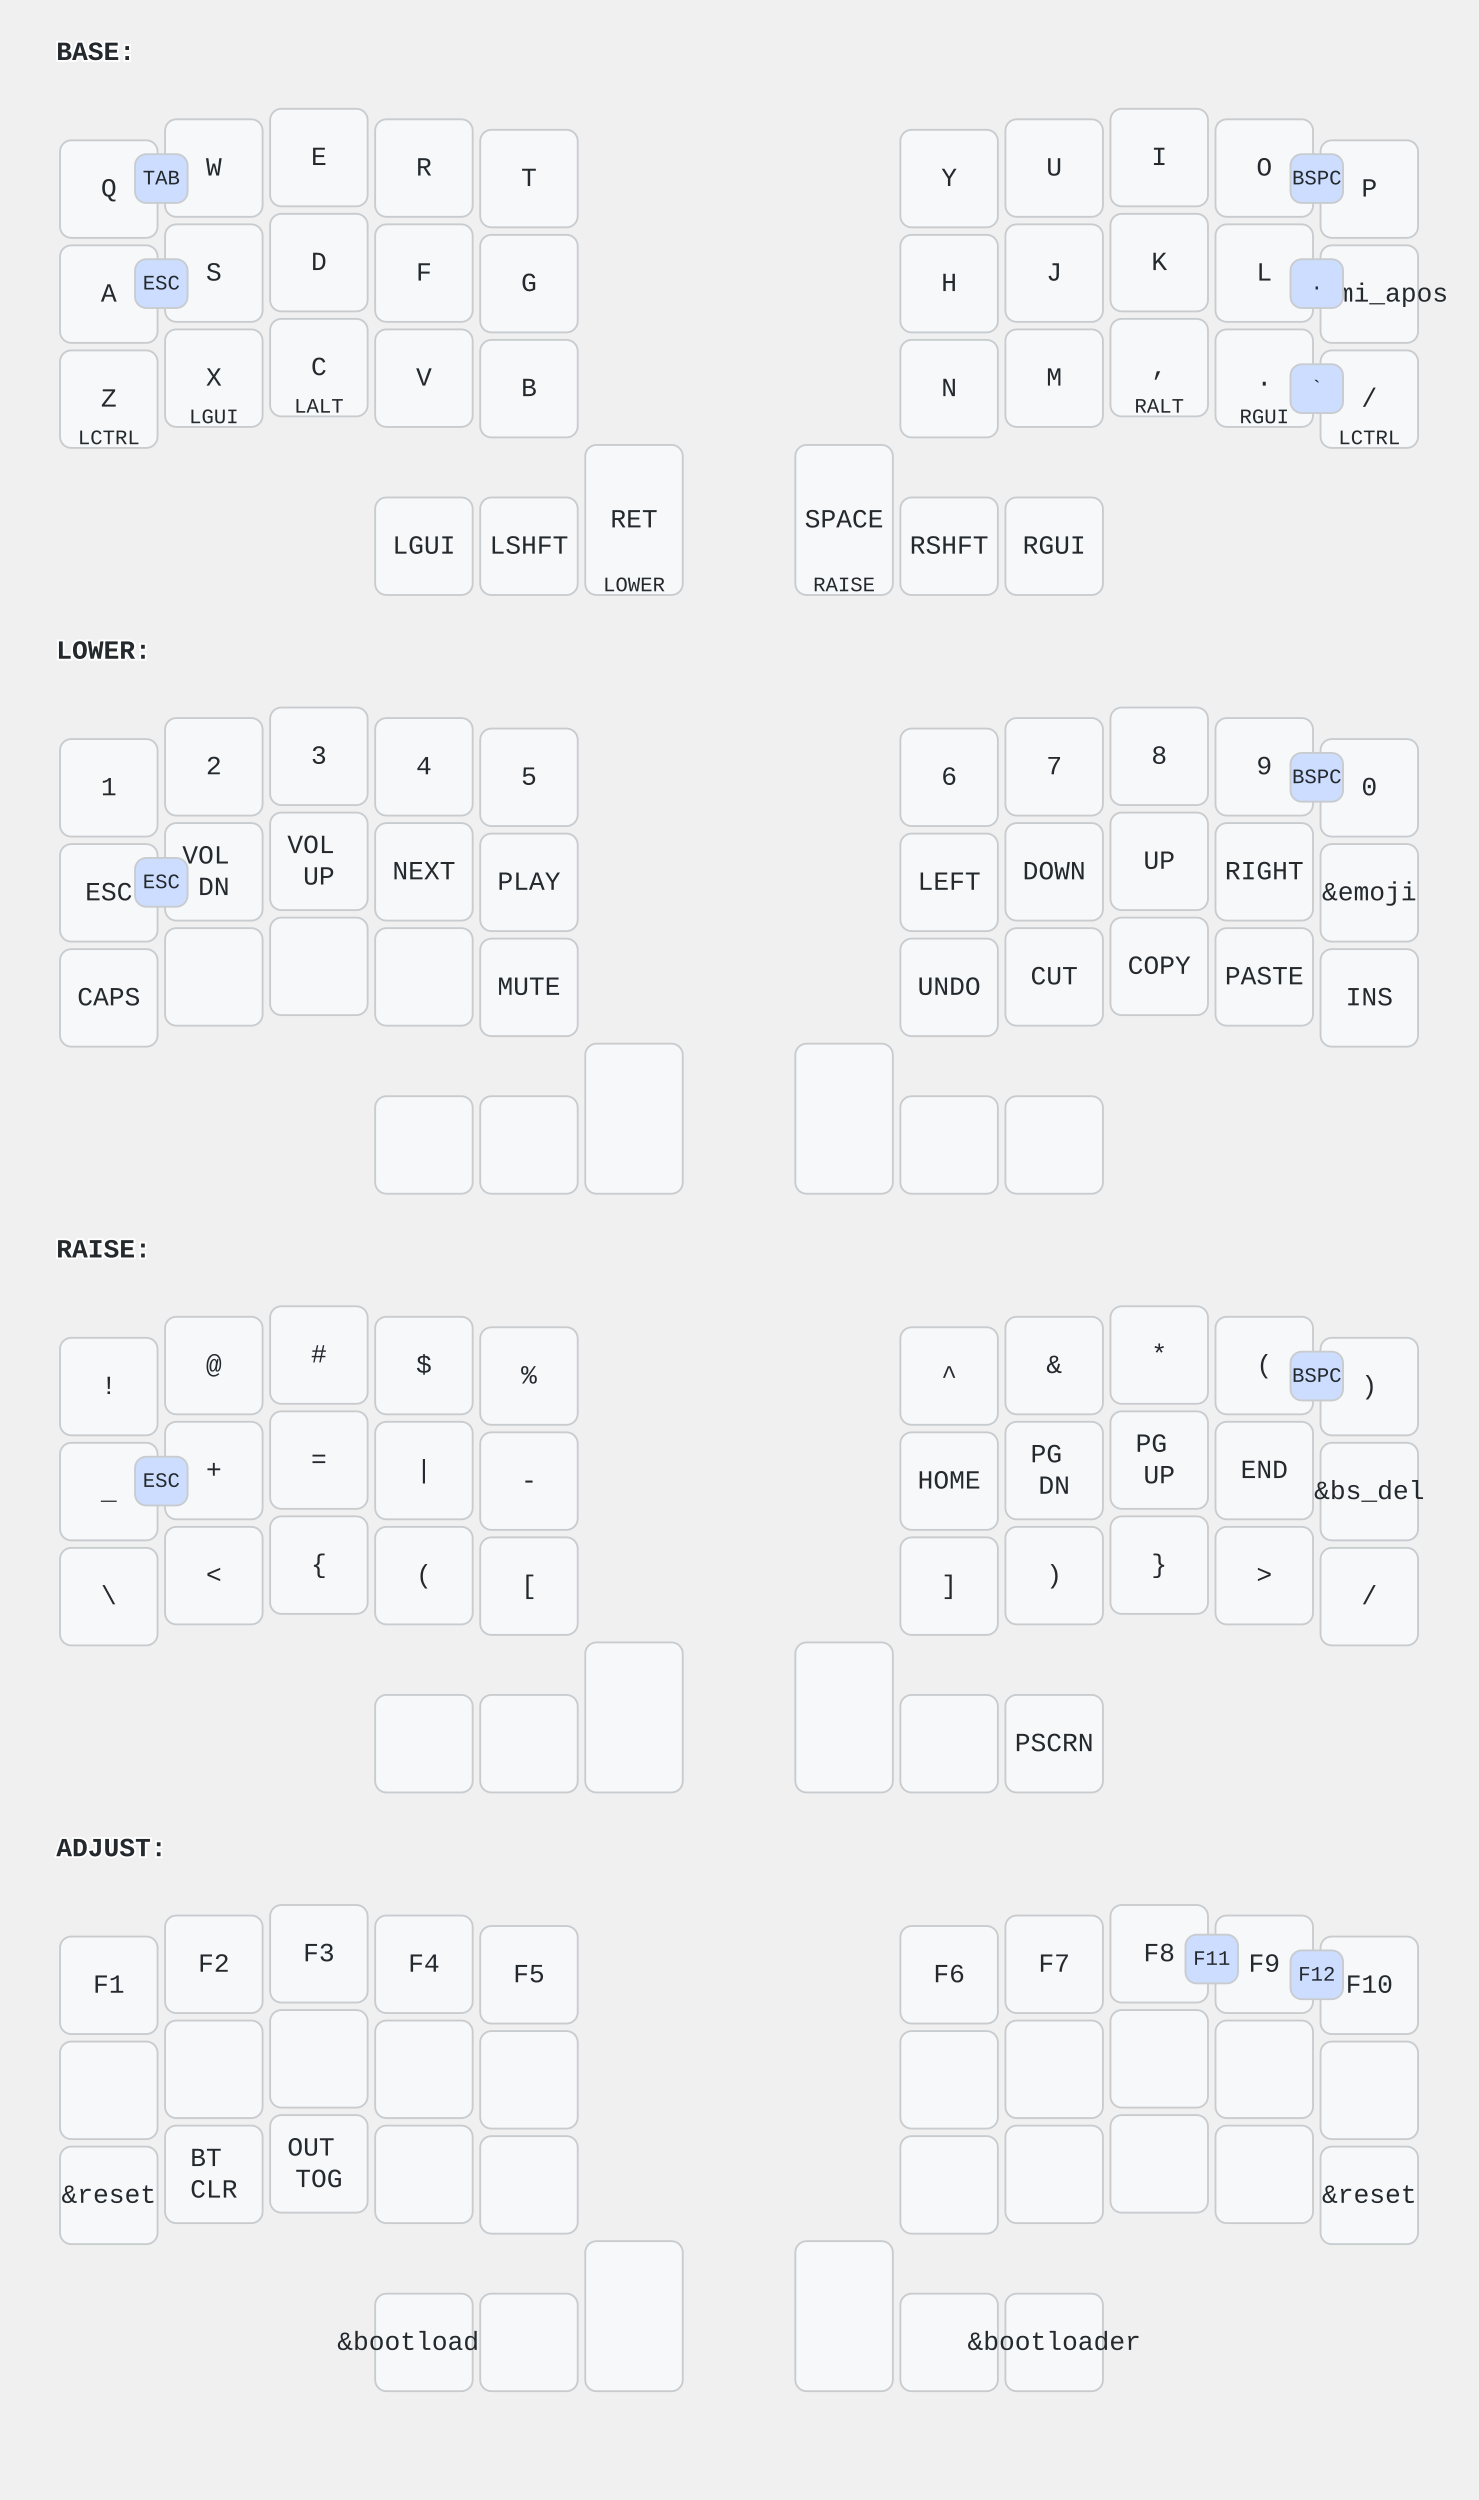
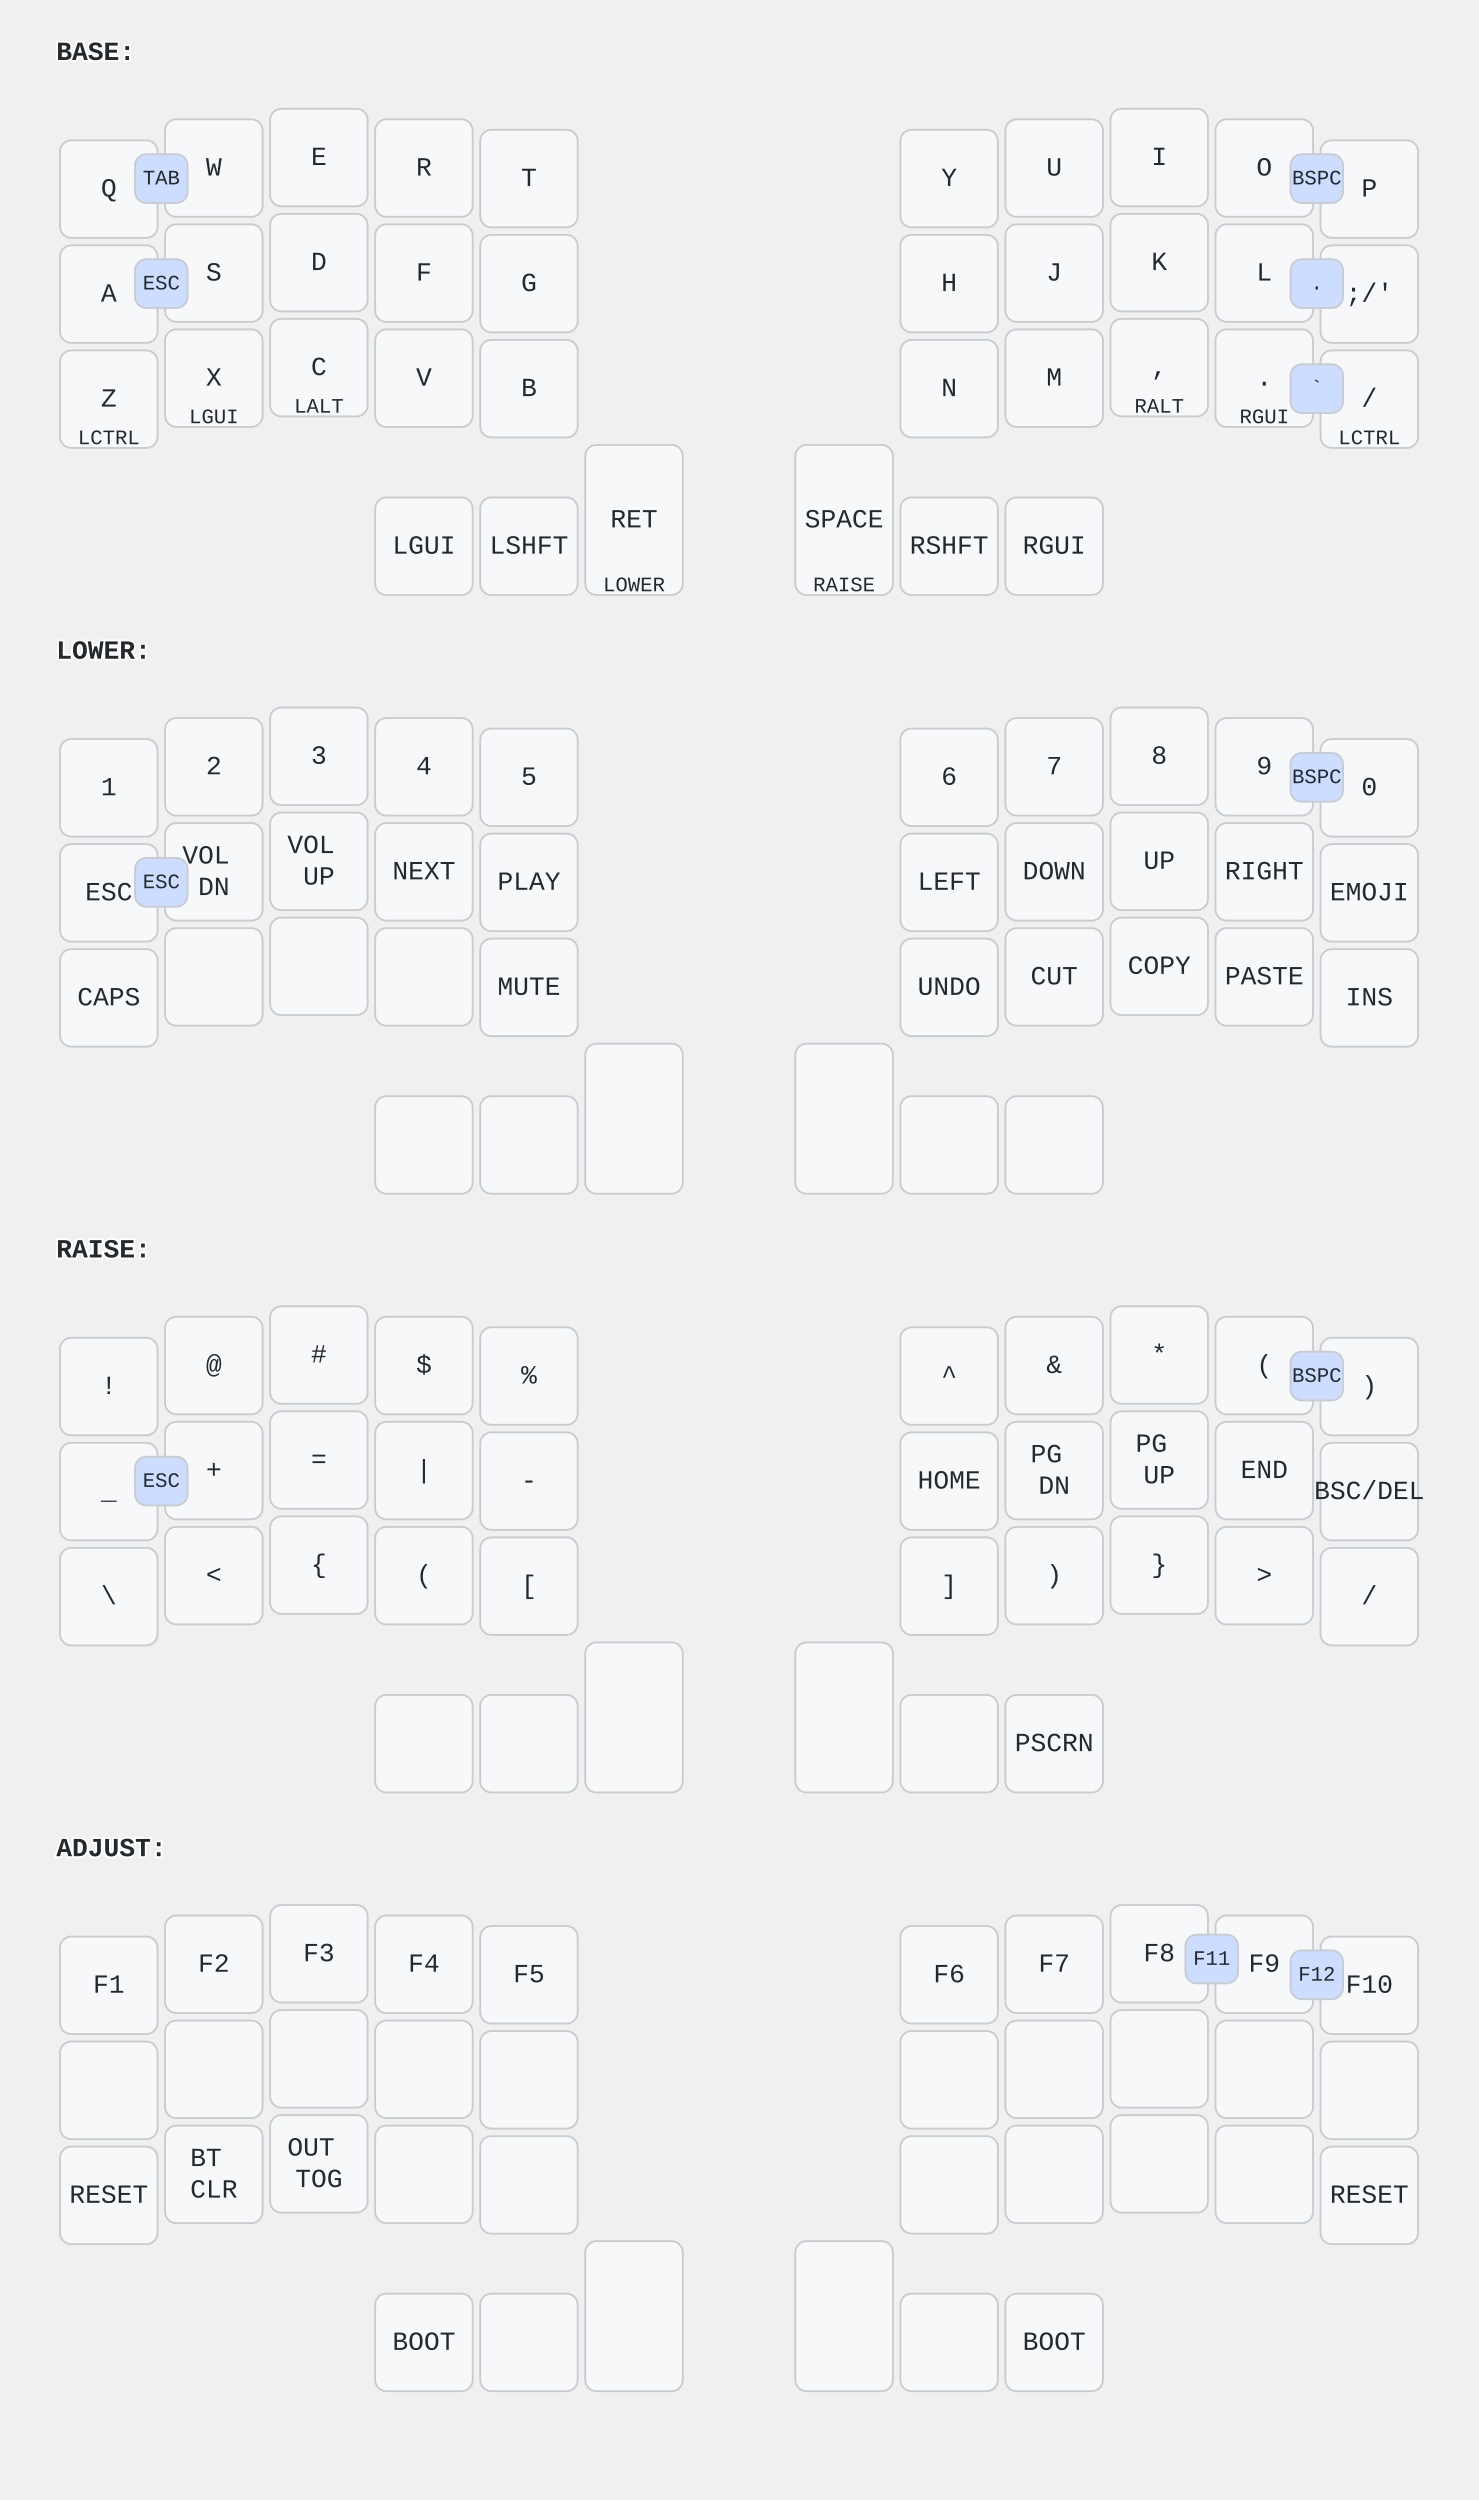
<svg xmlns="http://www.w3.org/2000/svg" width="788.0" height="1332.8" viewBox="0 0 788.0 1332.8">
  <style>/* font and background color specifications */
svg {
    font-family: SFMono-Regular,Consolas,Liberation Mono,Menlo,monospace;
    font-size: 14px;
    font-kerning: normal;
    text-rendering: optimizeLegibility;
    fill: #24292e;
}

/* default key styling */
rect {
    fill: #f6f8fa;
    stroke: #c9cccf;
    stroke-width: 1;
}

/* color accent for combo boxes */
rect.combo {
    fill: #cdf;
}

/* color accent for held keys */
rect.held, rect.combo.held {
    fill: #fdd;
}

/* color accent for ghost (optional) keys */
rect.ghost, rect.combo.ghost {
    fill: #ddd;
}

text {
    text-anchor: middle;
    dominant-baseline: middle;
}

/* styling for layer labels */
text.label {
    font-weight: bold;
    text-anchor: start;
    stroke: white;
    stroke-width: 2;
    paint-order: stroke;
}

/* styling for combo tap, and key hold/shifted label text */
text.combo, text.hold, text.shifted {
    font-size: 11px;
}

text.hold {
    text-anchor: middle;
    dominant-baseline: auto;
}

text.shifted {
    text-anchor: middle;
    dominant-baseline: hanging;
}

/* styling for hold/shifted label text in combo box */
text.combo.hold, text.combo.shifted {
    font-size: 8px;
}

/* styling for combo dendrons */
path {
    stroke-width: 1;
    stroke: gray;
    fill: none;
}
</style>
  <text x="30.0" y="28.0" class="label">BASE:</text>
  <rect rx="6.0" ry="6.0" x="32.0" y="74.8" width="52.0" height="52.0" class="" />
  <text x="58.0" y="100.8" class="tap">Q</text>
  <rect rx="6.0" ry="6.0" x="88.0" y="63.6" width="52.0" height="52.0" class="" />
  <text x="114.0" y="89.6" class="tap">W</text>
  <rect rx="6.0" ry="6.0" x="144.0" y="58.0" width="52.0" height="52.0" class="" />
  <text x="170.0" y="84.0" class="tap">E</text>
  <rect rx="6.0" ry="6.0" x="200.0" y="63.6" width="52.0" height="52.0" class="" />
  <text x="226.0" y="89.6" class="tap">R</text>
  <rect rx="6.0" ry="6.0" x="256.0" y="69.2" width="52.0" height="52.0" class="" />
  <text x="282.0" y="95.2" class="tap">T</text>
  <rect rx="6.0" ry="6.0" x="480.0" y="69.2" width="52.0" height="52.0" class="" />
  <text x="506.0" y="95.2" class="tap">Y</text>
  <rect rx="6.0" ry="6.0" x="536.0" y="63.6" width="52.0" height="52.0" class="" />
  <text x="562.0" y="89.6" class="tap">U</text>
  <rect rx="6.0" ry="6.0" x="592.0" y="58.0" width="52.0" height="52.0" class="" />
  <text x="618.0" y="84.0" class="tap">I</text>
  <rect rx="6.0" ry="6.0" x="648.0" y="63.6" width="52.0" height="52.0" class="" />
  <text x="674.0" y="89.6" class="tap">O</text>
  <rect rx="6.0" ry="6.0" x="704.0" y="74.8" width="52.0" height="52.0" class="" />
  <text x="730.0" y="100.8" class="tap">P</text>
  <rect rx="6.0" ry="6.0" x="32.0" y="130.8" width="52.0" height="52.0" class="" />
  <text x="58.0" y="156.8" class="tap">A</text>
  <rect rx="6.0" ry="6.0" x="88.0" y="119.6" width="52.0" height="52.0" class="" />
  <text x="114.0" y="145.6" class="tap">S</text>
  <rect rx="6.0" ry="6.0" x="144.0" y="114.0" width="52.0" height="52.0" class="" />
  <text x="170.0" y="140.0" class="tap">D</text>
  <rect rx="6.0" ry="6.0" x="200.0" y="119.6" width="52.0" height="52.0" class="" />
  <text x="226.0" y="145.6" class="tap">F</text>
  <rect rx="6.0" ry="6.0" x="256.0" y="125.2" width="52.0" height="52.0" class="" />
  <text x="282.0" y="151.2" class="tap">G</text>
  <rect rx="6.0" ry="6.0" x="480.0" y="125.2" width="52.0" height="52.0" class="" />
  <text x="506.0" y="151.2" class="tap">H</text>
  <rect rx="6.0" ry="6.0" x="536.0" y="119.6" width="52.0" height="52.0" class="" />
  <text x="562.0" y="145.6" class="tap">J</text>
  <rect rx="6.0" ry="6.0" x="592.0" y="114.0" width="52.0" height="52.0" class="" />
  <text x="618.0" y="140.0" class="tap">K</text>
  <rect rx="6.0" ry="6.0" x="648.0" y="119.6" width="52.0" height="52.0" class="" />
  <text x="674.0" y="145.6" class="tap">L</text>
  <rect rx="6.0" ry="6.0" x="704.0" y="130.8" width="52.0" height="52.0" class="" />
-   <text x="730.0" y="156.8" class="tap">&amp;semi_apos</text>
+   <text x="730.0" y="156.8" class="tap">;/'</text>
  <rect rx="6.0" ry="6.0" x="32.0" y="186.8" width="52.0" height="52.0" class="" />
  <text x="58.0" y="212.8" class="tap">Z</text>
  <text x="58.0" y="236.8" class="hold">LCTRL</text>
  <rect rx="6.0" ry="6.0" x="88.0" y="175.6" width="52.0" height="52.0" class="" />
  <text x="114.0" y="201.6" class="tap">X</text>
  <text x="114.0" y="225.6" class="hold">LGUI</text>
  <rect rx="6.0" ry="6.0" x="144.0" y="170.0" width="52.0" height="52.0" class="" />
  <text x="170.0" y="196.0" class="tap">C</text>
  <text x="170.0" y="220.0" class="hold">LALT</text>
  <rect rx="6.0" ry="6.0" x="200.0" y="175.6" width="52.0" height="52.0" class="" />
  <text x="226.0" y="201.6" class="tap">V</text>
  <rect rx="6.0" ry="6.0" x="256.0" y="181.2" width="52.0" height="52.0" class="" />
  <text x="282.0" y="207.2" class="tap">B</text>
  <rect rx="6.0" ry="6.0" x="480.0" y="181.2" width="52.0" height="52.0" class="" />
  <text x="506.0" y="207.2" class="tap">N</text>
  <rect rx="6.0" ry="6.0" x="536.0" y="175.6" width="52.0" height="52.0" class="" />
  <text x="562.0" y="201.6" class="tap">M</text>
  <rect rx="6.0" ry="6.0" x="592.0" y="170.0" width="52.0" height="52.0" class="" />
  <text x="618.0" y="196.0" class="tap">,</text>
  <text x="618.0" y="220.0" class="hold">RALT</text>
  <rect rx="6.0" ry="6.0" x="648.0" y="175.6" width="52.0" height="52.0" class="" />
  <text x="674.0" y="201.6" class="tap">.</text>
  <text x="674.0" y="225.6" class="hold">RGUI</text>
  <rect rx="6.0" ry="6.0" x="704.0" y="186.8" width="52.0" height="52.0" class="" />
  <text x="730.0" y="212.8" class="tap">/</text>
  <text x="730.0" y="236.8" class="hold">LCTRL</text>
  <rect rx="6.0" ry="6.0" x="200.0" y="265.2" width="52.0" height="52.0" class="" />
  <text x="226.0" y="291.2" class="tap">LGUI</text>
  <rect rx="6.0" ry="6.0" x="256.0" y="265.2" width="52.0" height="52.0" class="" />
  <text x="282.0" y="291.2" class="tap">LSHFT</text>
  <rect rx="6.0" ry="6.0" x="312.0" y="237.2" width="52.0" height="80.0" class="" />
  <text x="338.0" y="277.2" class="tap">RET</text>
  <text x="338.0" y="315.2" class="hold">LOWER</text>
  <rect rx="6.0" ry="6.0" x="424.0" y="237.2" width="52.0" height="80.0" class="" />
  <text x="450.0" y="277.2" class="tap">SPACE</text>
  <text x="450.0" y="315.2" class="hold">RAISE</text>
  <rect rx="6.0" ry="6.0" x="480.0" y="265.2" width="52.0" height="52.0" class="" />
  <text x="506.0" y="291.2" class="tap">RSHFT</text>
  <rect rx="6.0" ry="6.0" x="536.0" y="265.2" width="52.0" height="52.0" class="" />
  <text x="562.0" y="291.2" class="tap">RGUI</text>
  <rect rx="6.0" ry="6.0" x="72.0" y="82.2" width="28.0" height="26.0" class="combo" />
  <text x="86.0" y="95.2" class="combo">TAB</text>
  <rect rx="6.0" ry="6.0" x="72.0" y="138.2" width="28.0" height="26.0" class="combo" />
  <text x="86.0" y="151.2" class="combo">ESC</text>
  <rect rx="6.0" ry="6.0" x="688.0" y="82.2" width="28.0" height="26.0" class="combo" />
  <text x="702.0" y="95.2" class="combo">BSPC</text>
  <rect rx="6.0" ry="6.0" x="688.0" y="138.2" width="28.0" height="26.0" class="combo" />
  <text x="702.0" y="151.2" class="combo">.</text>
  <rect rx="6.0" ry="6.0" x="688.0" y="194.2" width="28.0" height="26.0" class="combo" />
  <text x="702.0" y="207.2" class="combo">`</text>
  <text x="30.0" y="347.2" class="label">LOWER:</text>
  <rect rx="6.0" ry="6.0" x="32.0" y="394" width="52.0" height="52.0" class="" />
  <text x="58.0" y="420" class="tap">1</text>
  <rect rx="6.0" ry="6.0" x="88.0" y="382.8" width="52.0" height="52.0" class="" />
  <text x="114.0" y="408.8" class="tap">2</text>
  <rect rx="6.0" ry="6.0" x="144.0" y="377.2" width="52.0" height="52.0" class="" />
  <text x="170.0" y="403.2" class="tap">3</text>
  <rect rx="6.0" ry="6.0" x="200.0" y="382.8" width="52.0" height="52.0" class="" />
  <text x="226.0" y="408.8" class="tap">4</text>
  <rect rx="6.0" ry="6.0" x="256.0" y="388.4" width="52.0" height="52.0" class="" />
  <text x="282.0" y="414.4" class="tap">5</text>
  <rect rx="6.0" ry="6.0" x="480.0" y="388.4" width="52.0" height="52.0" class="" />
  <text x="506.0" y="414.4" class="tap">6</text>
  <rect rx="6.0" ry="6.0" x="536.0" y="382.8" width="52.0" height="52.0" class="" />
  <text x="562.0" y="408.8" class="tap">7</text>
  <rect rx="6.0" ry="6.0" x="592.0" y="377.2" width="52.0" height="52.0" class="" />
  <text x="618.0" y="403.2" class="tap">8</text>
  <rect rx="6.0" ry="6.0" x="648.0" y="382.8" width="52.0" height="52.0" class="" />
  <text x="674.0" y="408.8" class="tap">9</text>
  <rect rx="6.0" ry="6.0" x="704.0" y="394" width="52.0" height="52.0" class="" />
  <text x="730.0" y="420" class="tap">0</text>
  <rect rx="6.0" ry="6.0" x="32.0" y="450" width="52.0" height="52.0" class="" />
  <text x="58.0" y="476" class="tap">ESC</text>
  <rect rx="6.0" ry="6.0" x="88.0" y="438.8" width="52.0" height="52.0" class="" />
  <text x="114.0" y="464.8" class="tap">
    <tspan x="114.0" dy="-0.6em">VOL</tspan>
    <tspan x="114.0" dy="1.2em">DN</tspan>
  </text>
  <rect rx="6.0" ry="6.0" x="144.0" y="433.2" width="52.0" height="52.0" class="" />
  <text x="170.0" y="459.2" class="tap">
    <tspan x="170.0" dy="-0.6em">VOL</tspan>
    <tspan x="170.0" dy="1.2em">UP</tspan>
  </text>
  <rect rx="6.0" ry="6.0" x="200.0" y="438.8" width="52.0" height="52.0" class="" />
  <text x="226.0" y="464.8" class="tap">NEXT</text>
  <rect rx="6.0" ry="6.0" x="256.0" y="444.4" width="52.0" height="52.0" class="" />
  <text x="282.0" y="470.4" class="tap">PLAY</text>
  <rect rx="6.0" ry="6.0" x="480.0" y="444.4" width="52.0" height="52.0" class="" />
  <text x="506.0" y="470.4" class="tap">LEFT</text>
  <rect rx="6.0" ry="6.0" x="536.0" y="438.8" width="52.0" height="52.0" class="" />
  <text x="562.0" y="464.8" class="tap">DOWN</text>
  <rect rx="6.0" ry="6.0" x="592.0" y="433.2" width="52.0" height="52.0" class="" />
  <text x="618.0" y="459.2" class="tap">UP</text>
  <rect rx="6.0" ry="6.0" x="648.0" y="438.8" width="52.0" height="52.0" class="" />
  <text x="674.0" y="464.8" class="tap">RIGHT</text>
  <rect rx="6.0" ry="6.0" x="704.0" y="450" width="52.0" height="52.0" class="" />
-   <text x="730.0" y="476" class="tap">&amp;emoji</text>
+   <text x="730.0" y="476" class="tap">EMOJI</text>
  <rect rx="6.0" ry="6.0" x="32.0" y="506.0" width="52.0" height="52.0" class="" />
  <text x="58.0" y="532.0" class="tap">CAPS</text>
  <rect rx="6.0" ry="6.0" x="88.0" y="494.8" width="52.0" height="52.0" class="" />
  <rect rx="6.0" ry="6.0" x="144.0" y="489.2" width="52.0" height="52.0" class="" />
  <rect rx="6.0" ry="6.0" x="200.0" y="494.8" width="52.0" height="52.0" class="" />
  <rect rx="6.0" ry="6.0" x="256.0" y="500.4" width="52.0" height="52.0" class="" />
  <text x="282.0" y="526.4" class="tap">MUTE</text>
  <rect rx="6.0" ry="6.0" x="480.0" y="500.4" width="52.0" height="52.0" class="" />
  <text x="506.0" y="526.4" class="tap">UNDO</text>
  <rect rx="6.0" ry="6.0" x="536.0" y="494.8" width="52.0" height="52.0" class="" />
  <text x="562.0" y="520.8" class="tap">CUT</text>
  <rect rx="6.0" ry="6.0" x="592.0" y="489.2" width="52.0" height="52.0" class="" />
  <text x="618.0" y="515.2" class="tap">COPY</text>
  <rect rx="6.0" ry="6.0" x="648.0" y="494.8" width="52.0" height="52.0" class="" />
  <text x="674.0" y="520.8" class="tap">PASTE</text>
  <rect rx="6.0" ry="6.0" x="704.0" y="506.0" width="52.0" height="52.0" class="" />
  <text x="730.0" y="532.0" class="tap">INS</text>
  <rect rx="6.0" ry="6.0" x="200.0" y="584.4" width="52.0" height="52.0" class="" />
  <rect rx="6.0" ry="6.0" x="256.0" y="584.4" width="52.0" height="52.0" class="" />
  <rect rx="6.0" ry="6.0" x="312.0" y="556.4" width="52.0" height="80.0" class="" />
  <rect rx="6.0" ry="6.0" x="424.0" y="556.4" width="52.0" height="80.0" class="" />
  <rect rx="6.0" ry="6.0" x="480.0" y="584.4" width="52.0" height="52.0" class="" />
  <rect rx="6.0" ry="6.0" x="536.0" y="584.4" width="52.0" height="52.0" class="" />
  <rect rx="6.0" ry="6.0" x="72.0" y="457.4" width="28.0" height="26.0" class="combo" />
  <text x="86.0" y="470.4" class="combo">ESC</text>
  <rect rx="6.0" ry="6.0" x="688.0" y="401.4" width="28.0" height="26.0" class="combo" />
  <text x="702.0" y="414.4" class="combo">BSPC</text>
  <text x="30.0" y="666.4" class="label">RAISE:</text>
  <rect rx="6.0" ry="6.0" x="32.0" y="713.2" width="52.0" height="52.0" class="" />
  <text x="58.0" y="739.2" class="tap">!</text>
  <rect rx="6.0" ry="6.0" x="88.0" y="702" width="52.0" height="52.0" class="" />
  <text x="114.0" y="728" class="tap">@</text>
  <rect rx="6.0" ry="6.0" x="144.0" y="696.4" width="52.0" height="52.0" class="" />
  <text x="170.0" y="722.4" class="tap">#</text>
  <rect rx="6.0" ry="6.0" x="200.0" y="702" width="52.0" height="52.0" class="" />
  <text x="226.0" y="728" class="tap">$</text>
  <rect rx="6.0" ry="6.0" x="256.0" y="707.6" width="52.0" height="52.0" class="" />
  <text x="282.0" y="733.6" class="tap">%</text>
  <rect rx="6.0" ry="6.0" x="480.0" y="707.6" width="52.0" height="52.0" class="" />
  <text x="506.0" y="733.6" class="tap">^</text>
  <rect rx="6.0" ry="6.0" x="536.0" y="702" width="52.0" height="52.0" class="" />
  <text x="562.0" y="728" class="tap">&amp;</text>
  <rect rx="6.0" ry="6.0" x="592.0" y="696.4" width="52.0" height="52.0" class="" />
  <text x="618.0" y="722.4" class="tap">*</text>
  <rect rx="6.0" ry="6.0" x="648.0" y="702" width="52.0" height="52.0" class="" />
  <text x="674.0" y="728" class="tap">(</text>
  <rect rx="6.0" ry="6.0" x="704.0" y="713.2" width="52.0" height="52.0" class="" />
  <text x="730.0" y="739.2" class="tap">)</text>
  <rect rx="6.0" ry="6.0" x="32.0" y="769.2" width="52.0" height="52.0" class="" />
  <text x="58.0" y="795.2" class="tap">_</text>
  <rect rx="6.0" ry="6.0" x="88.0" y="758" width="52.0" height="52.0" class="" />
  <text x="114.0" y="784" class="tap">+</text>
  <rect rx="6.0" ry="6.0" x="144.0" y="752.4" width="52.0" height="52.0" class="" />
  <text x="170.0" y="778.4" class="tap">=</text>
  <rect rx="6.0" ry="6.0" x="200.0" y="758" width="52.0" height="52.0" class="" />
  <text x="226.0" y="784" class="tap">|</text>
  <rect rx="6.0" ry="6.0" x="256.0" y="763.6" width="52.0" height="52.0" class="" />
  <text x="282.0" y="789.6" class="tap">-</text>
  <rect rx="6.0" ry="6.0" x="480.0" y="763.6" width="52.0" height="52.0" class="" />
  <text x="506.0" y="789.6" class="tap">HOME</text>
  <rect rx="6.0" ry="6.0" x="536.0" y="758" width="52.0" height="52.0" class="" />
  <text x="562.0" y="784" class="tap">
    <tspan x="562.0" dy="-0.6em">PG</tspan>
    <tspan x="562.0" dy="1.2em">DN</tspan>
  </text>
  <rect rx="6.0" ry="6.0" x="592.0" y="752.4" width="52.0" height="52.0" class="" />
  <text x="618.0" y="778.4" class="tap">
    <tspan x="618.0" dy="-0.6em">PG</tspan>
    <tspan x="618.0" dy="1.2em">UP</tspan>
  </text>
  <rect rx="6.0" ry="6.0" x="648.0" y="758" width="52.0" height="52.0" class="" />
  <text x="674.0" y="784" class="tap">END</text>
  <rect rx="6.0" ry="6.0" x="704.0" y="769.2" width="52.0" height="52.0" class="" />
-   <text x="730.0" y="795.2" class="tap">&amp;bs_del</text>
+   <text x="730.0" y="795.2" class="tap">BSC/DEL</text>
  <rect rx="6.0" ry="6.0" x="32.0" y="825.2" width="52.0" height="52.0" class="" />
  <text x="58.0" y="851.2" class="tap">\</text>
  <rect rx="6.0" ry="6.0" x="88.0" y="814" width="52.0" height="52.0" class="" />
  <text x="114.0" y="840" class="tap">&lt;</text>
  <rect rx="6.0" ry="6.0" x="144.0" y="808.4" width="52.0" height="52.0" class="" />
  <text x="170.0" y="834.4" class="tap">{</text>
  <rect rx="6.0" ry="6.0" x="200.0" y="814" width="52.0" height="52.0" class="" />
  <text x="226.0" y="840" class="tap">(</text>
  <rect rx="6.0" ry="6.0" x="256.0" y="819.6" width="52.0" height="52.0" class="" />
  <text x="282.0" y="845.6" class="tap">[</text>
  <rect rx="6.0" ry="6.0" x="480.0" y="819.6" width="52.0" height="52.0" class="" />
  <text x="506.0" y="845.6" class="tap">]</text>
  <rect rx="6.0" ry="6.0" x="536.0" y="814" width="52.0" height="52.0" class="" />
  <text x="562.0" y="840" class="tap">)</text>
  <rect rx="6.0" ry="6.0" x="592.0" y="808.4" width="52.0" height="52.0" class="" />
  <text x="618.0" y="834.4" class="tap">}</text>
  <rect rx="6.0" ry="6.0" x="648.0" y="814" width="52.0" height="52.0" class="" />
  <text x="674.0" y="840" class="tap">&gt;</text>
  <rect rx="6.0" ry="6.0" x="704.0" y="825.2" width="52.0" height="52.0" class="" />
  <text x="730.0" y="851.2" class="tap">/</text>
  <rect rx="6.0" ry="6.0" x="200.0" y="903.6" width="52.0" height="52.0" class="" />
  <rect rx="6.0" ry="6.0" x="256.0" y="903.6" width="52.0" height="52.0" class="" />
  <rect rx="6.0" ry="6.0" x="312.0" y="875.6" width="52.0" height="80.0" class="" />
  <rect rx="6.0" ry="6.0" x="424.0" y="875.6" width="52.0" height="80.0" class="" />
  <rect rx="6.0" ry="6.0" x="480.0" y="903.6" width="52.0" height="52.0" class="" />
  <rect rx="6.0" ry="6.0" x="536.0" y="903.6" width="52.0" height="52.0" class="" />
  <text x="562.0" y="929.6" class="tap">PSCRN</text>
  <rect rx="6.0" ry="6.0" x="72.0" y="776.6" width="28.0" height="26.0" class="combo" />
  <text x="86.0" y="789.6" class="combo">ESC</text>
  <rect rx="6.0" ry="6.0" x="688.0" y="720.6" width="28.0" height="26.0" class="combo" />
  <text x="702.0" y="733.6" class="combo">BSPC</text>
  <text x="30.0" y="985.6" class="label">ADJUST:</text>
  <rect rx="6.0" ry="6.0" x="32.0" y="1032.4" width="52.0" height="52.0" class="" />
  <text x="58.0" y="1058.4" class="tap">F1</text>
  <rect rx="6.0" ry="6.0" x="88.0" y="1021.2" width="52.0" height="52.0" class="" />
  <text x="114.0" y="1047.2" class="tap">F2</text>
  <rect rx="6.0" ry="6.0" x="144.0" y="1015.6" width="52.0" height="52.0" class="" />
  <text x="170.0" y="1041.6" class="tap">F3</text>
  <rect rx="6.0" ry="6.0" x="200.0" y="1021.2" width="52.0" height="52.0" class="" />
  <text x="226.0" y="1047.2" class="tap">F4</text>
  <rect rx="6.0" ry="6.0" x="256.0" y="1026.8" width="52.0" height="52.0" class="" />
  <text x="282.0" y="1052.8" class="tap">F5</text>
  <rect rx="6.0" ry="6.0" x="480.0" y="1026.8" width="52.0" height="52.0" class="" />
  <text x="506.0" y="1052.8" class="tap">F6</text>
  <rect rx="6.0" ry="6.0" x="536.0" y="1021.2" width="52.0" height="52.0" class="" />
  <text x="562.0" y="1047.2" class="tap">F7</text>
  <rect rx="6.0" ry="6.0" x="592.0" y="1015.6" width="52.0" height="52.0" class="" />
  <text x="618.0" y="1041.6" class="tap">F8</text>
  <rect rx="6.0" ry="6.0" x="648.0" y="1021.2" width="52.0" height="52.0" class="" />
  <text x="674.0" y="1047.2" class="tap">F9</text>
  <rect rx="6.0" ry="6.0" x="704.0" y="1032.4" width="52.0" height="52.0" class="" />
  <text x="730.0" y="1058.4" class="tap">F10</text>
  <rect rx="6.0" ry="6.0" x="32.0" y="1088.4" width="52.0" height="52.0" class="" />
  <rect rx="6.0" ry="6.0" x="88.0" y="1077.2" width="52.0" height="52.0" class="" />
  <rect rx="6.0" ry="6.0" x="144.0" y="1071.6" width="52.0" height="52.0" class="" />
  <rect rx="6.0" ry="6.0" x="200.0" y="1077.2" width="52.0" height="52.0" class="" />
  <rect rx="6.0" ry="6.0" x="256.0" y="1082.8" width="52.0" height="52.0" class="" />
  <rect rx="6.0" ry="6.0" x="480.0" y="1082.8" width="52.0" height="52.0" class="" />
  <rect rx="6.0" ry="6.0" x="536.0" y="1077.2" width="52.0" height="52.0" class="" />
  <rect rx="6.0" ry="6.0" x="592.0" y="1071.6" width="52.0" height="52.0" class="" />
  <rect rx="6.0" ry="6.0" x="648.0" y="1077.2" width="52.0" height="52.0" class="" />
  <rect rx="6.0" ry="6.0" x="704.0" y="1088.4" width="52.0" height="52.0" class="" />
  <rect rx="6.0" ry="6.0" x="32.0" y="1144.4" width="52.0" height="52.0" class="" />
-   <text x="58.0" y="1170.4" class="tap">&amp;reset</text>
+   <text x="58.0" y="1170.4" class="tap">RESET</text>
  <rect rx="6.0" ry="6.0" x="88.0" y="1133.2" width="52.0" height="52.0" class="" />
  <text x="114.0" y="1159.2" class="tap">
    <tspan x="114.0" dy="-0.6em">BT</tspan>
    <tspan x="114.0" dy="1.2em">CLR</tspan>
  </text>
  <rect rx="6.0" ry="6.0" x="144.0" y="1127.6" width="52.0" height="52.0" class="" />
  <text x="170.0" y="1153.6" class="tap">
    <tspan x="170.0" dy="-0.6em">OUT</tspan>
    <tspan x="170.0" dy="1.2em">TOG</tspan>
  </text>
  <rect rx="6.0" ry="6.0" x="200.0" y="1133.2" width="52.0" height="52.0" class="" />
  <rect rx="6.0" ry="6.0" x="256.0" y="1138.8" width="52.0" height="52.0" class="" />
  <rect rx="6.0" ry="6.0" x="480.0" y="1138.8" width="52.0" height="52.0" class="" />
  <rect rx="6.0" ry="6.0" x="536.0" y="1133.2" width="52.0" height="52.0" class="" />
  <rect rx="6.0" ry="6.0" x="592.0" y="1127.6" width="52.0" height="52.0" class="" />
  <rect rx="6.0" ry="6.0" x="648.0" y="1133.2" width="52.0" height="52.0" class="" />
  <rect rx="6.0" ry="6.0" x="704.0" y="1144.4" width="52.0" height="52.0" class="" />
-   <text x="730.0" y="1170.4" class="tap">&amp;reset</text>
+   <text x="730.0" y="1170.4" class="tap">RESET</text>
  <rect rx="6.0" ry="6.0" x="200.0" y="1222.8" width="52.0" height="52.0" class="" />
-   <text x="226.0" y="1248.8" class="tap">&amp;bootloader</text>
+   <text x="226.0" y="1248.8" class="tap">BOOT</text>
  <rect rx="6.0" ry="6.0" x="256.0" y="1222.8" width="52.0" height="52.0" class="" />
  <rect rx="6.0" ry="6.0" x="312.0" y="1194.8" width="52.0" height="80.0" class="" />
  <rect rx="6.0" ry="6.0" x="424.0" y="1194.8" width="52.0" height="80.0" class="" />
  <rect rx="6.0" ry="6.0" x="480.0" y="1222.8" width="52.0" height="52.0" class="" />
  <rect rx="6.0" ry="6.0" x="536.0" y="1222.8" width="52.0" height="52.0" class="" />
-   <text x="562.0" y="1248.8" class="tap">&amp;bootloader</text>
+   <text x="562.0" y="1248.8" class="tap">BOOT</text>
  <rect rx="6.0" ry="6.0" x="632.0" y="1031.4" width="28.0" height="26.0" class="combo" />
  <text x="646.0" y="1044.4" class="combo">F11</text>
  <rect rx="6.0" ry="6.0" x="688.0" y="1039.8" width="28.0" height="26.0" class="combo" />
  <text x="702.0" y="1052.8" class="combo">F12</text>
</svg>
